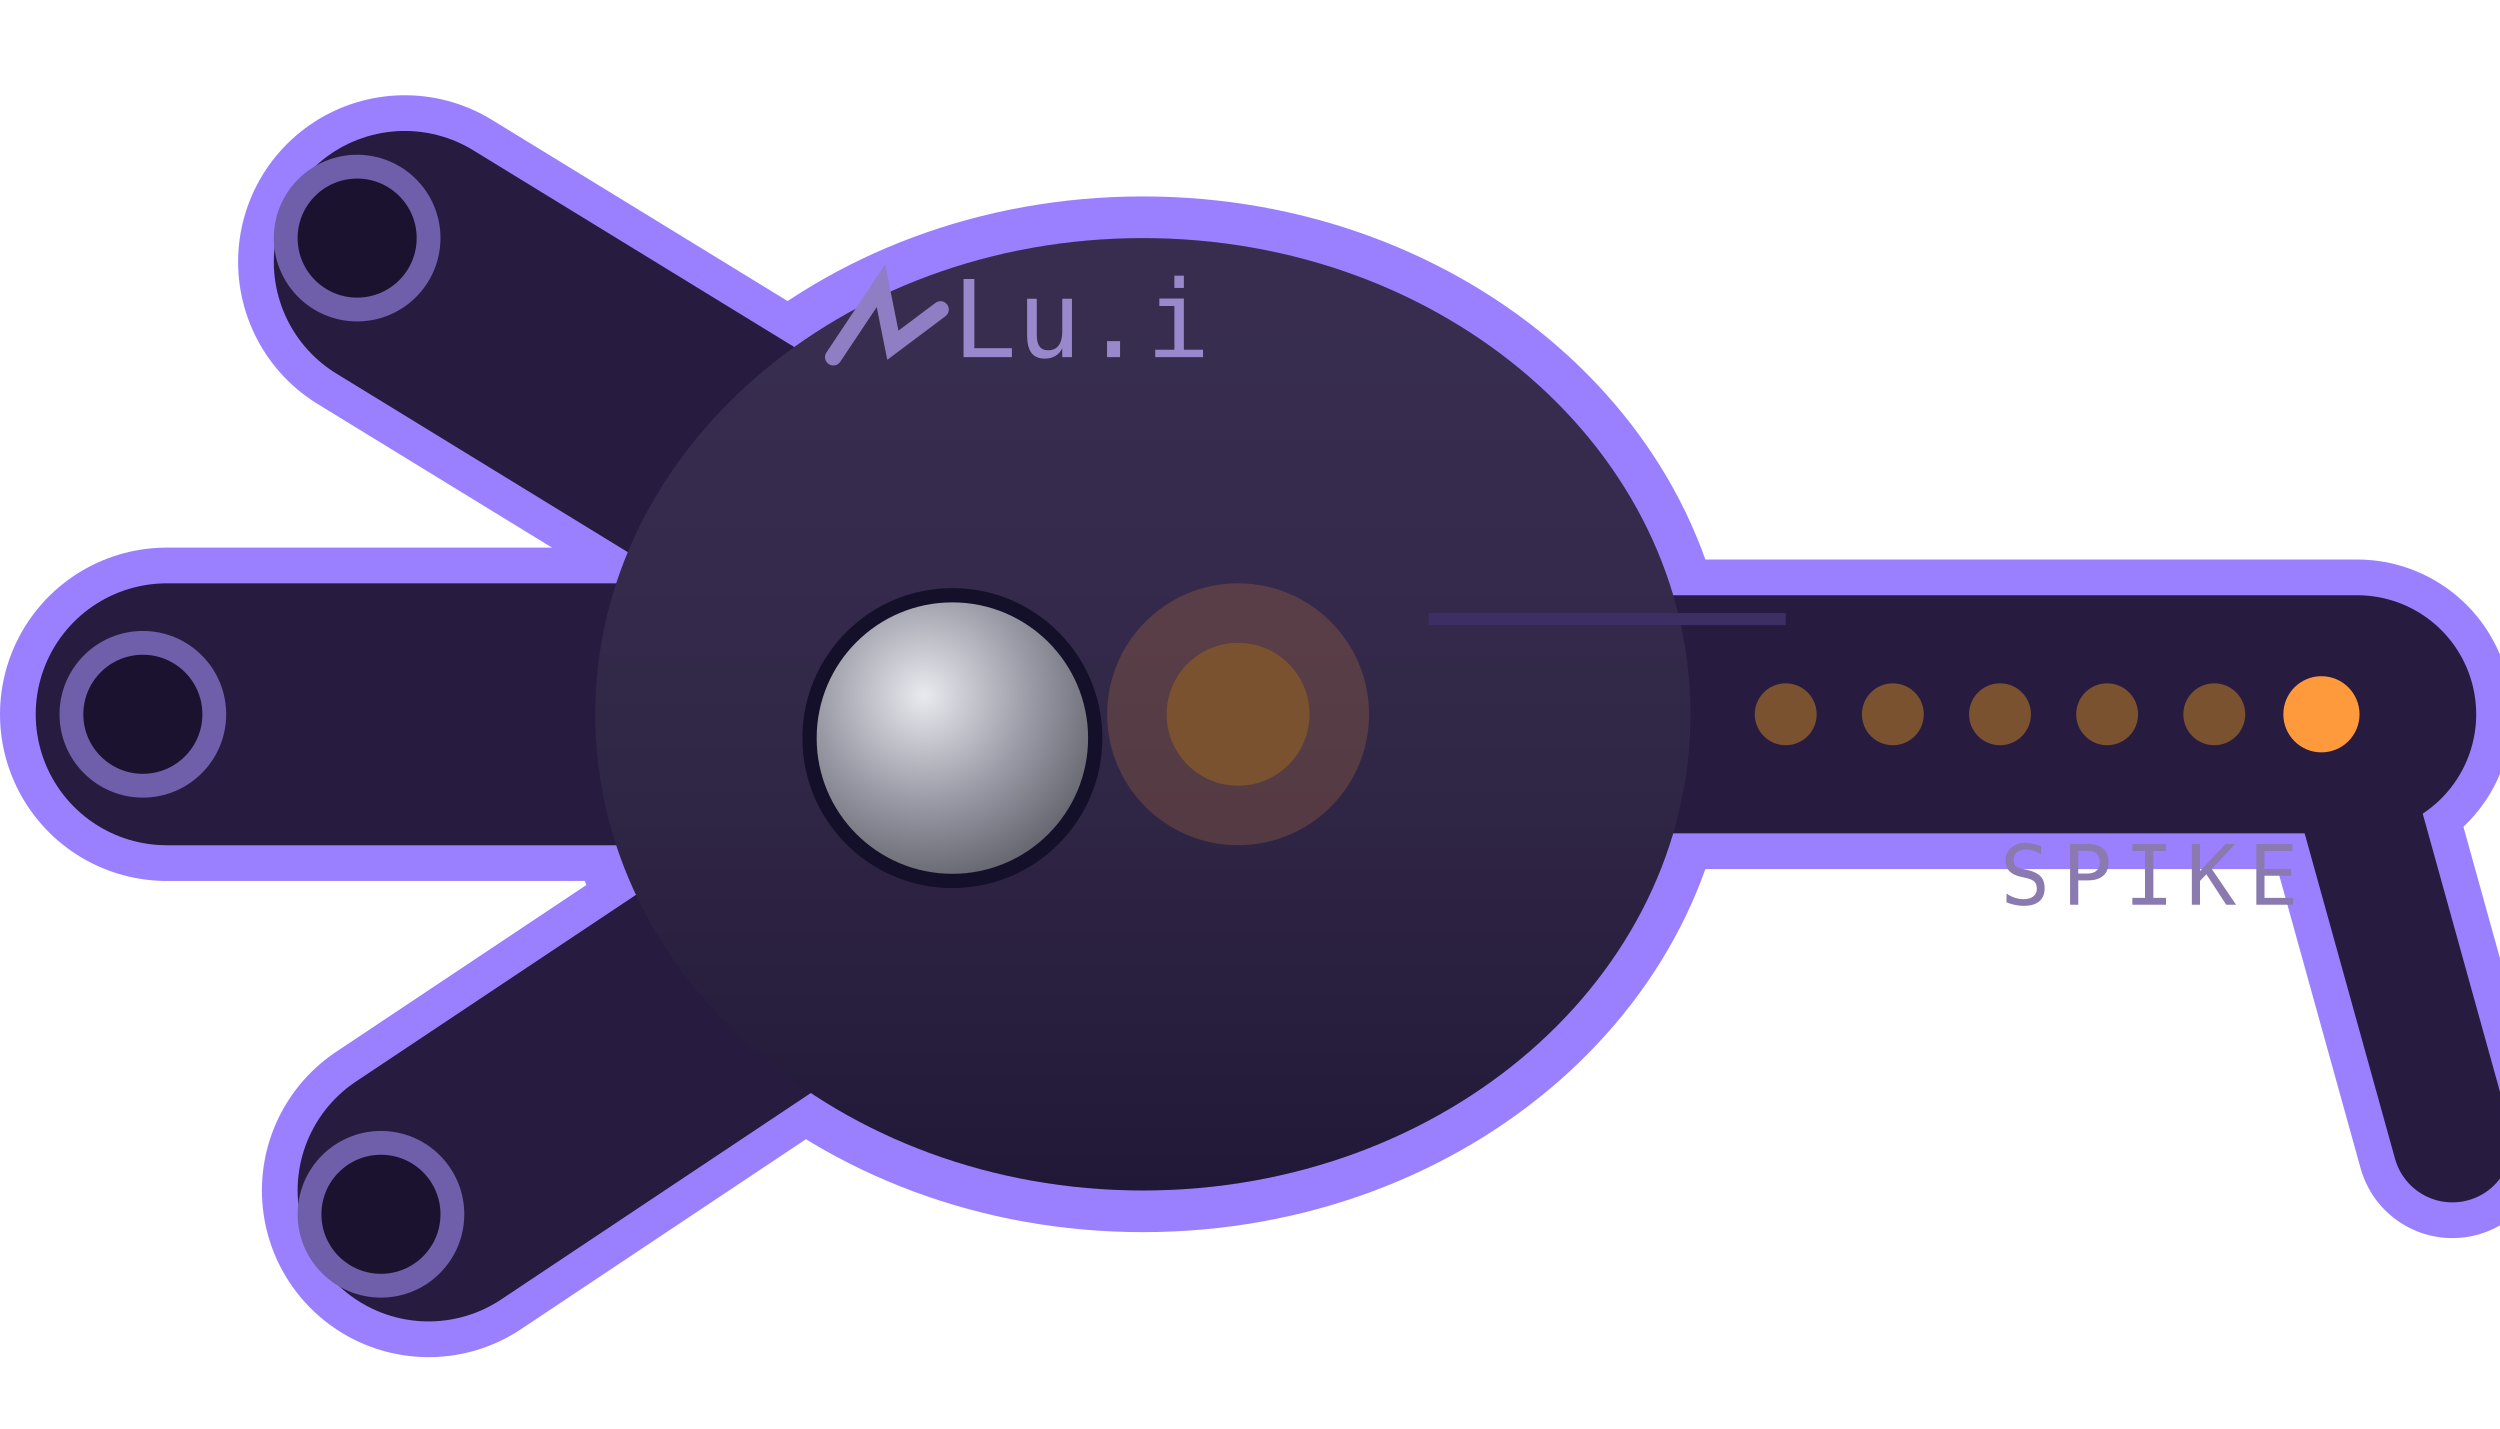
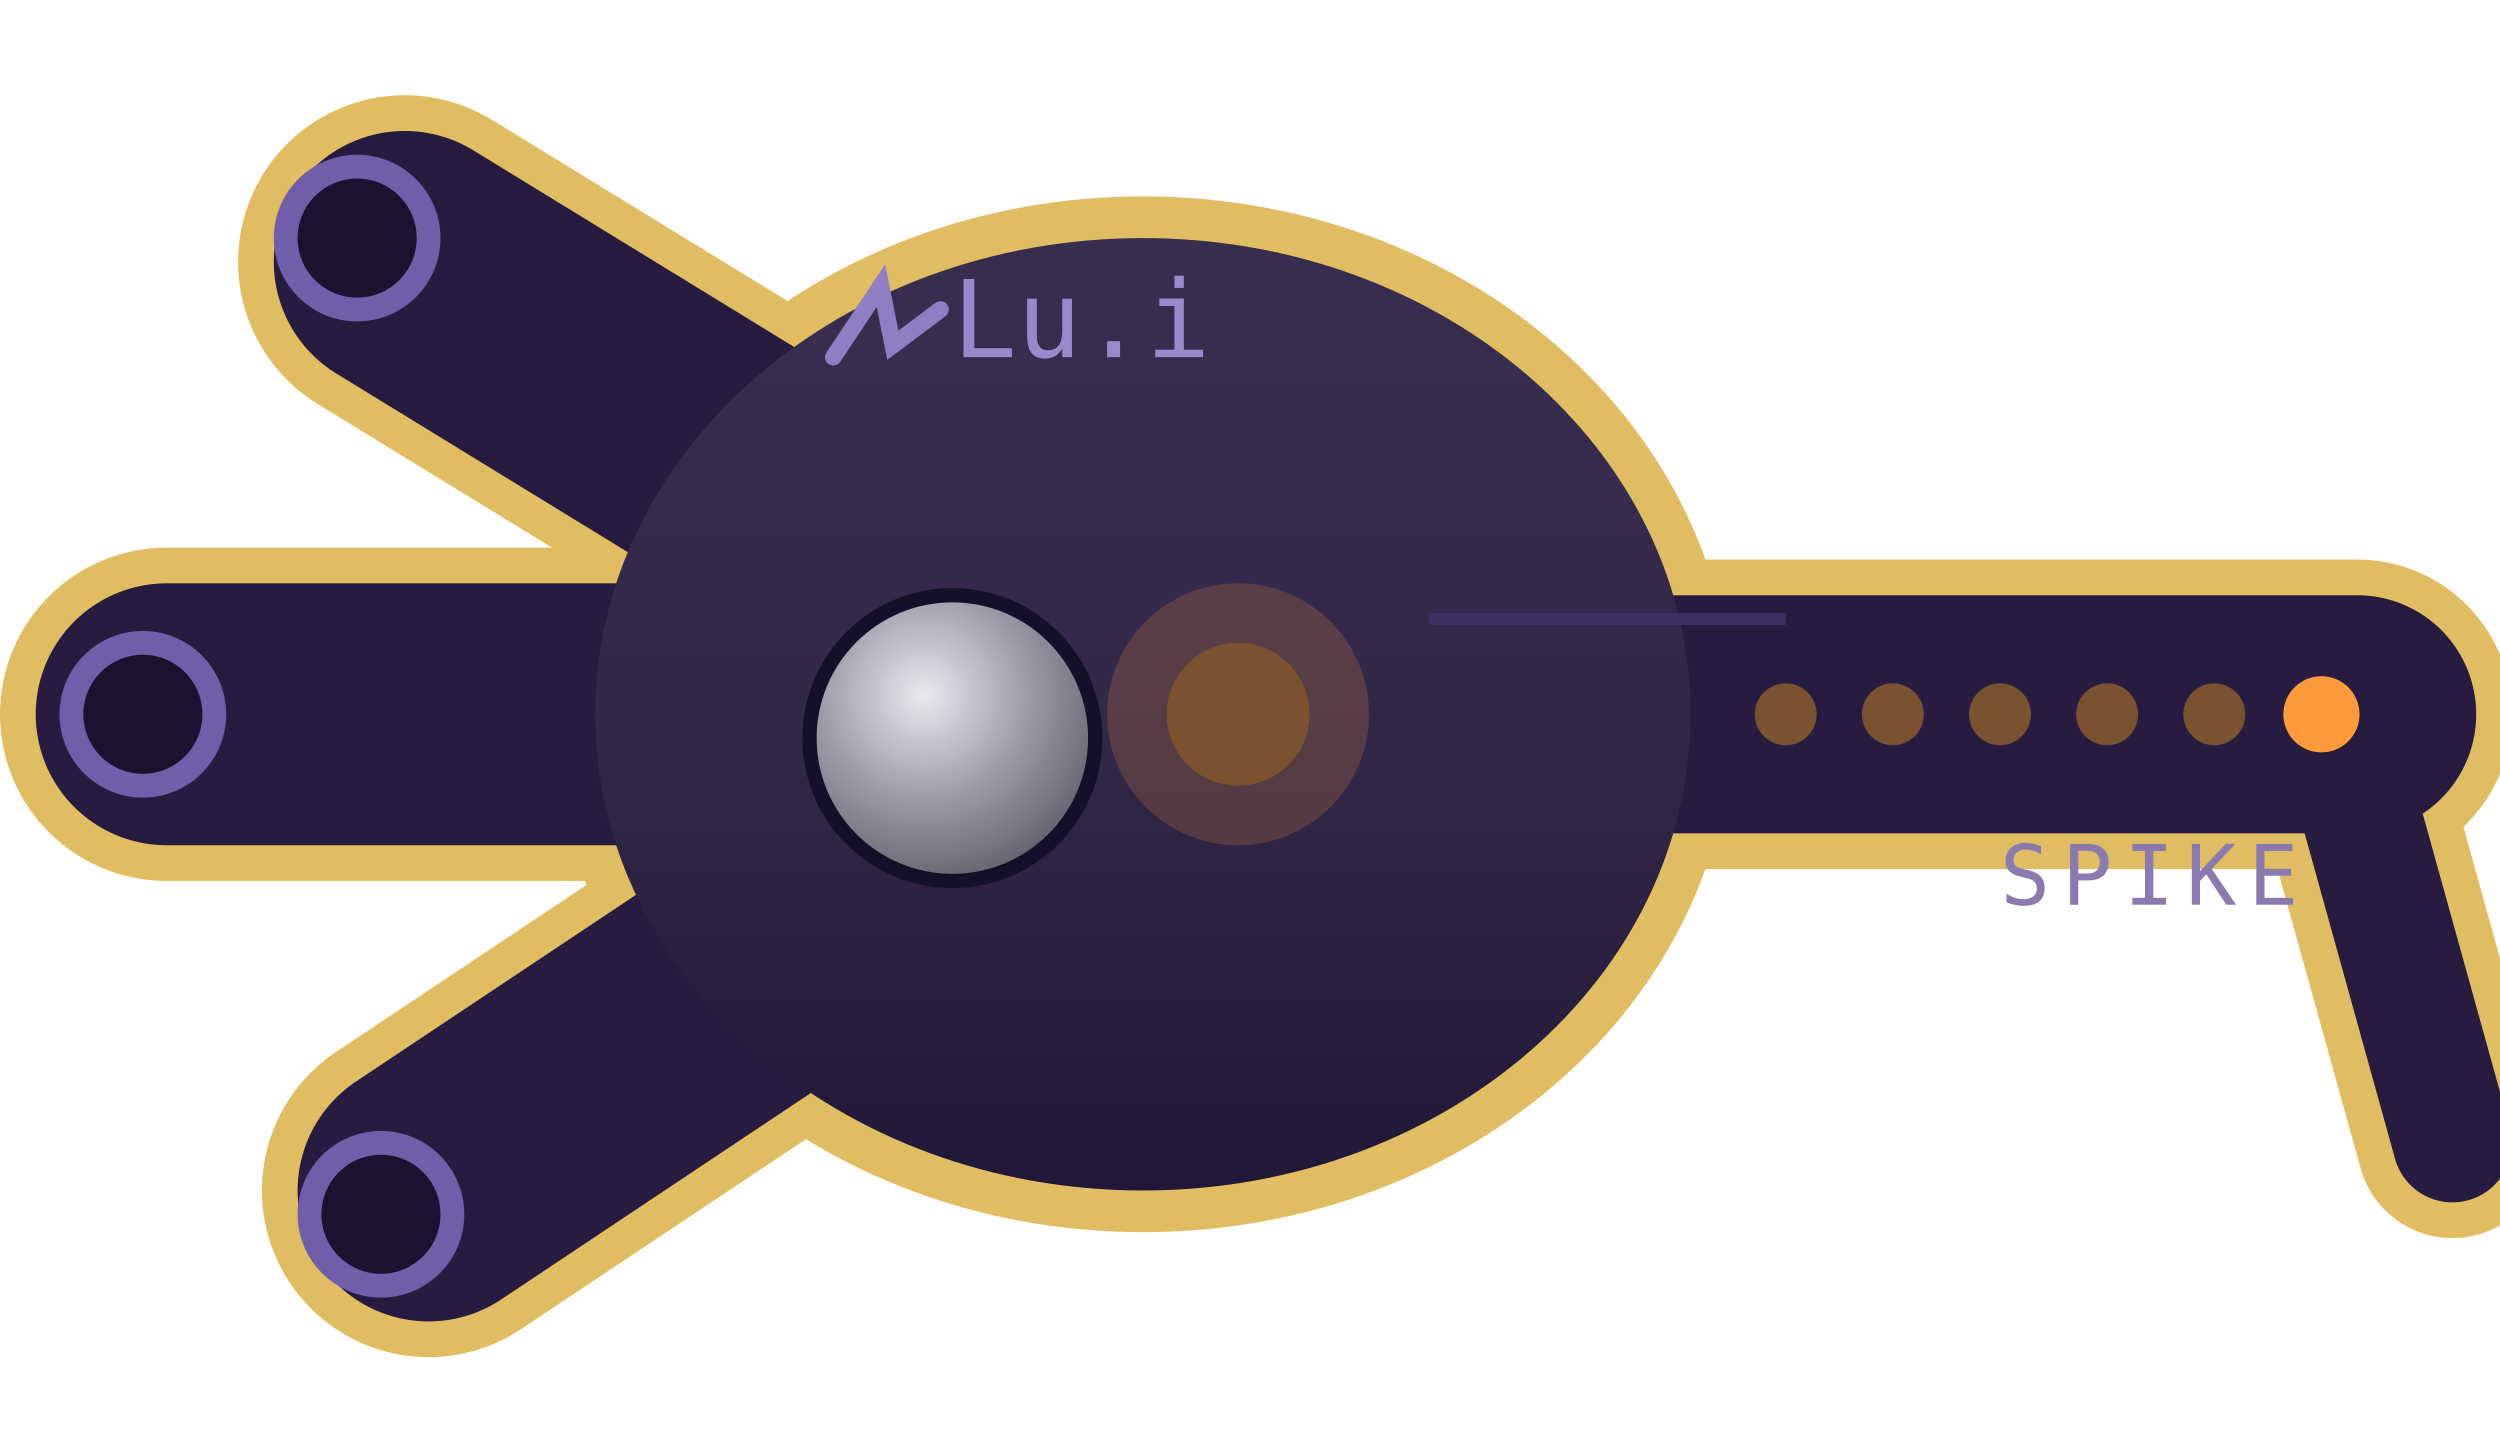
<svg xmlns="http://www.w3.org/2000/svg" viewBox="0 0 210 120" width="210" height="120">
  <symbol id="lui-board" viewBox="0 0 210 120">
-     <g class="board-sel" fill="#9a80ff" stroke="#9a80ff" stroke-linecap="round" stroke-linejoin="round">
+     <g class="board-sel" fill="#e0bd63" stroke="#e0bd63" stroke-linecap="round" stroke-linejoin="round">
      <path d="M96 60 L34 22" stroke-width="28" fill="none" />
      <path d="M96 60 L14 60" stroke-width="28" fill="none" />
      <path d="M96 60 L36 100" stroke-width="28" fill="none" />
      <path d="M100 60 L198 60" stroke-width="26" fill="none" />
      <path d="M196 60 L206 96" stroke-width="16" fill="none" />
      <ellipse cx="96" cy="60" rx="49" ry="43" />
    </g>
    <g class="board-body">
      <g fill="none" stroke="#271b40" stroke-linecap="round" stroke-linejoin="round">
        <path d="M96 60 L34 22" stroke-width="22" />
        <path d="M96 60 L14 60" stroke-width="22" />
        <path d="M96 60 L36 100" stroke-width="22" />
        <path d="M100 60 L198 60" stroke-width="20" />
        <path d="M196 60 L206 96" stroke-width="10" />
      </g>
      <ellipse cx="96" cy="60" rx="46" ry="40" fill="#271b40" />
      <ellipse cx="96" cy="60" rx="46" ry="40" fill="url(#board-sheen)" />
      <path d="M70 30 l4 -6 l1 5 l4 -3" fill="none" stroke="#8f7ec4" stroke-width="1.4" stroke-linecap="round" />
      <text x="80" y="30" font-family="monospace" font-size="9" fill="#9a88cc">Lu.i</text>
      <line x1="120" y1="52" x2="150" y2="52" stroke="#3d2f63" stroke-width="1" />
      <circle cx="80" cy="62" r="12" fill="url(#knob)" />
      <circle cx="80" cy="62" r="12" fill="none" stroke="#15102a" stroke-width="1.2" />
    </g>
    <g class="board-ports" fill="#1b1230" stroke="#6f5eaa" stroke-width="2">
      <circle cx="30" cy="20" r="6" />
      <circle cx="12" cy="60" r="6" />
      <circle cx="32" cy="102" r="6" />
    </g>
    <g class="led-potential" transform="translate(104,60)">
      <circle class="led-glow" r="11" fill="#ff9a3c" opacity="0.18" />
      <circle class="led-core" r="6" fill="#7a5230" />
    </g>
    <g class="led-spike" transform="translate(150,60)" fill="#7a5230">
      <circle cx="0" cy="0" r="2.6" />
      <circle cx="9" cy="0" r="2.6" />
      <circle cx="18" cy="0" r="2.6" />
      <circle cx="27" cy="0" r="2.6" />
      <circle cx="36" cy="0" r="2.6" />
      <circle class="spike-tip" cx="45" cy="0" r="3.2" fill="#ff9a3c" />
    </g>
    <text x="168" y="76" font-family="monospace" font-size="7" fill="#8a7ab0" letter-spacing="1">SPIKE</text>
  </symbol>
  <defs>
    <linearGradient id="board-sheen" x1="0" y1="0" x2="0" y2="1">
      <stop offset="0" stop-color="#ffffff" stop-opacity="0.08" />
      <stop offset="1" stop-color="#000000" stop-opacity="0.16" />
    </linearGradient>
    <radialGradient id="knob" cx="0.4" cy="0.35" r="0.75">
      <stop offset="0" stop-color="#e9e9ef" />
      <stop offset="0.5" stop-color="#9a9aa6" />
      <stop offset="1" stop-color="#55555f" />
    </radialGradient>
  </defs>
  <use href="#lui-board" />
</svg>
